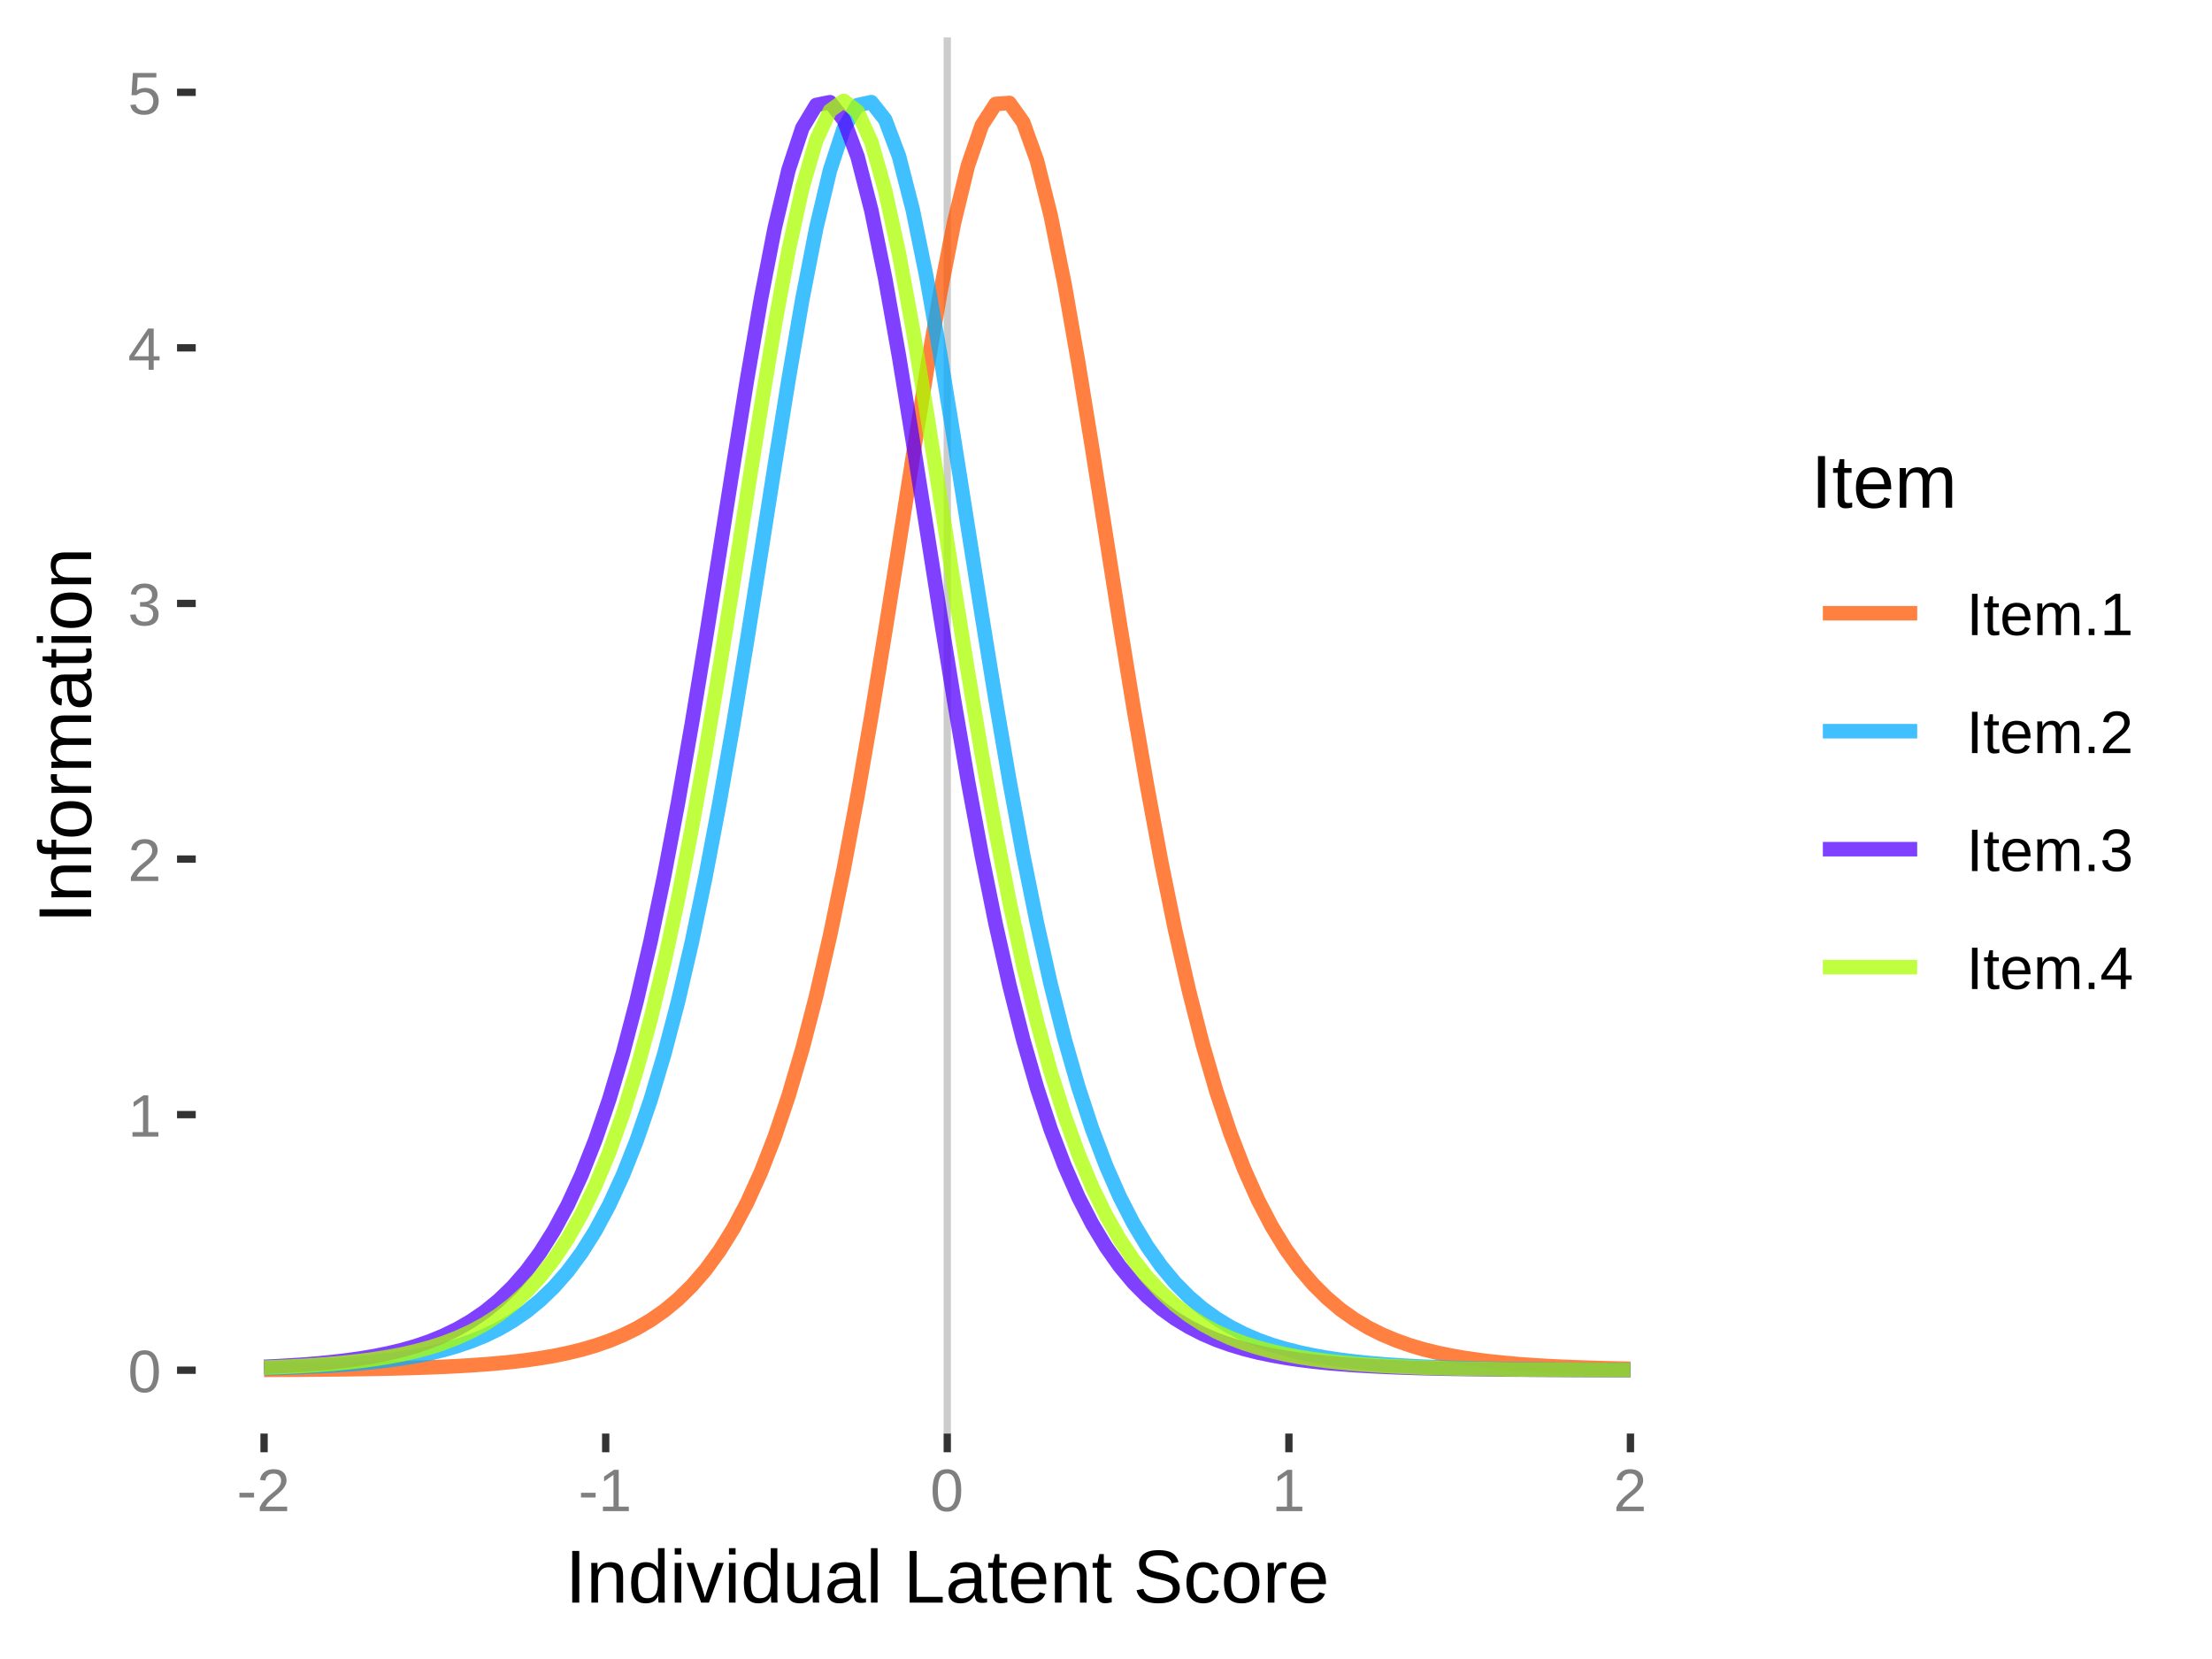
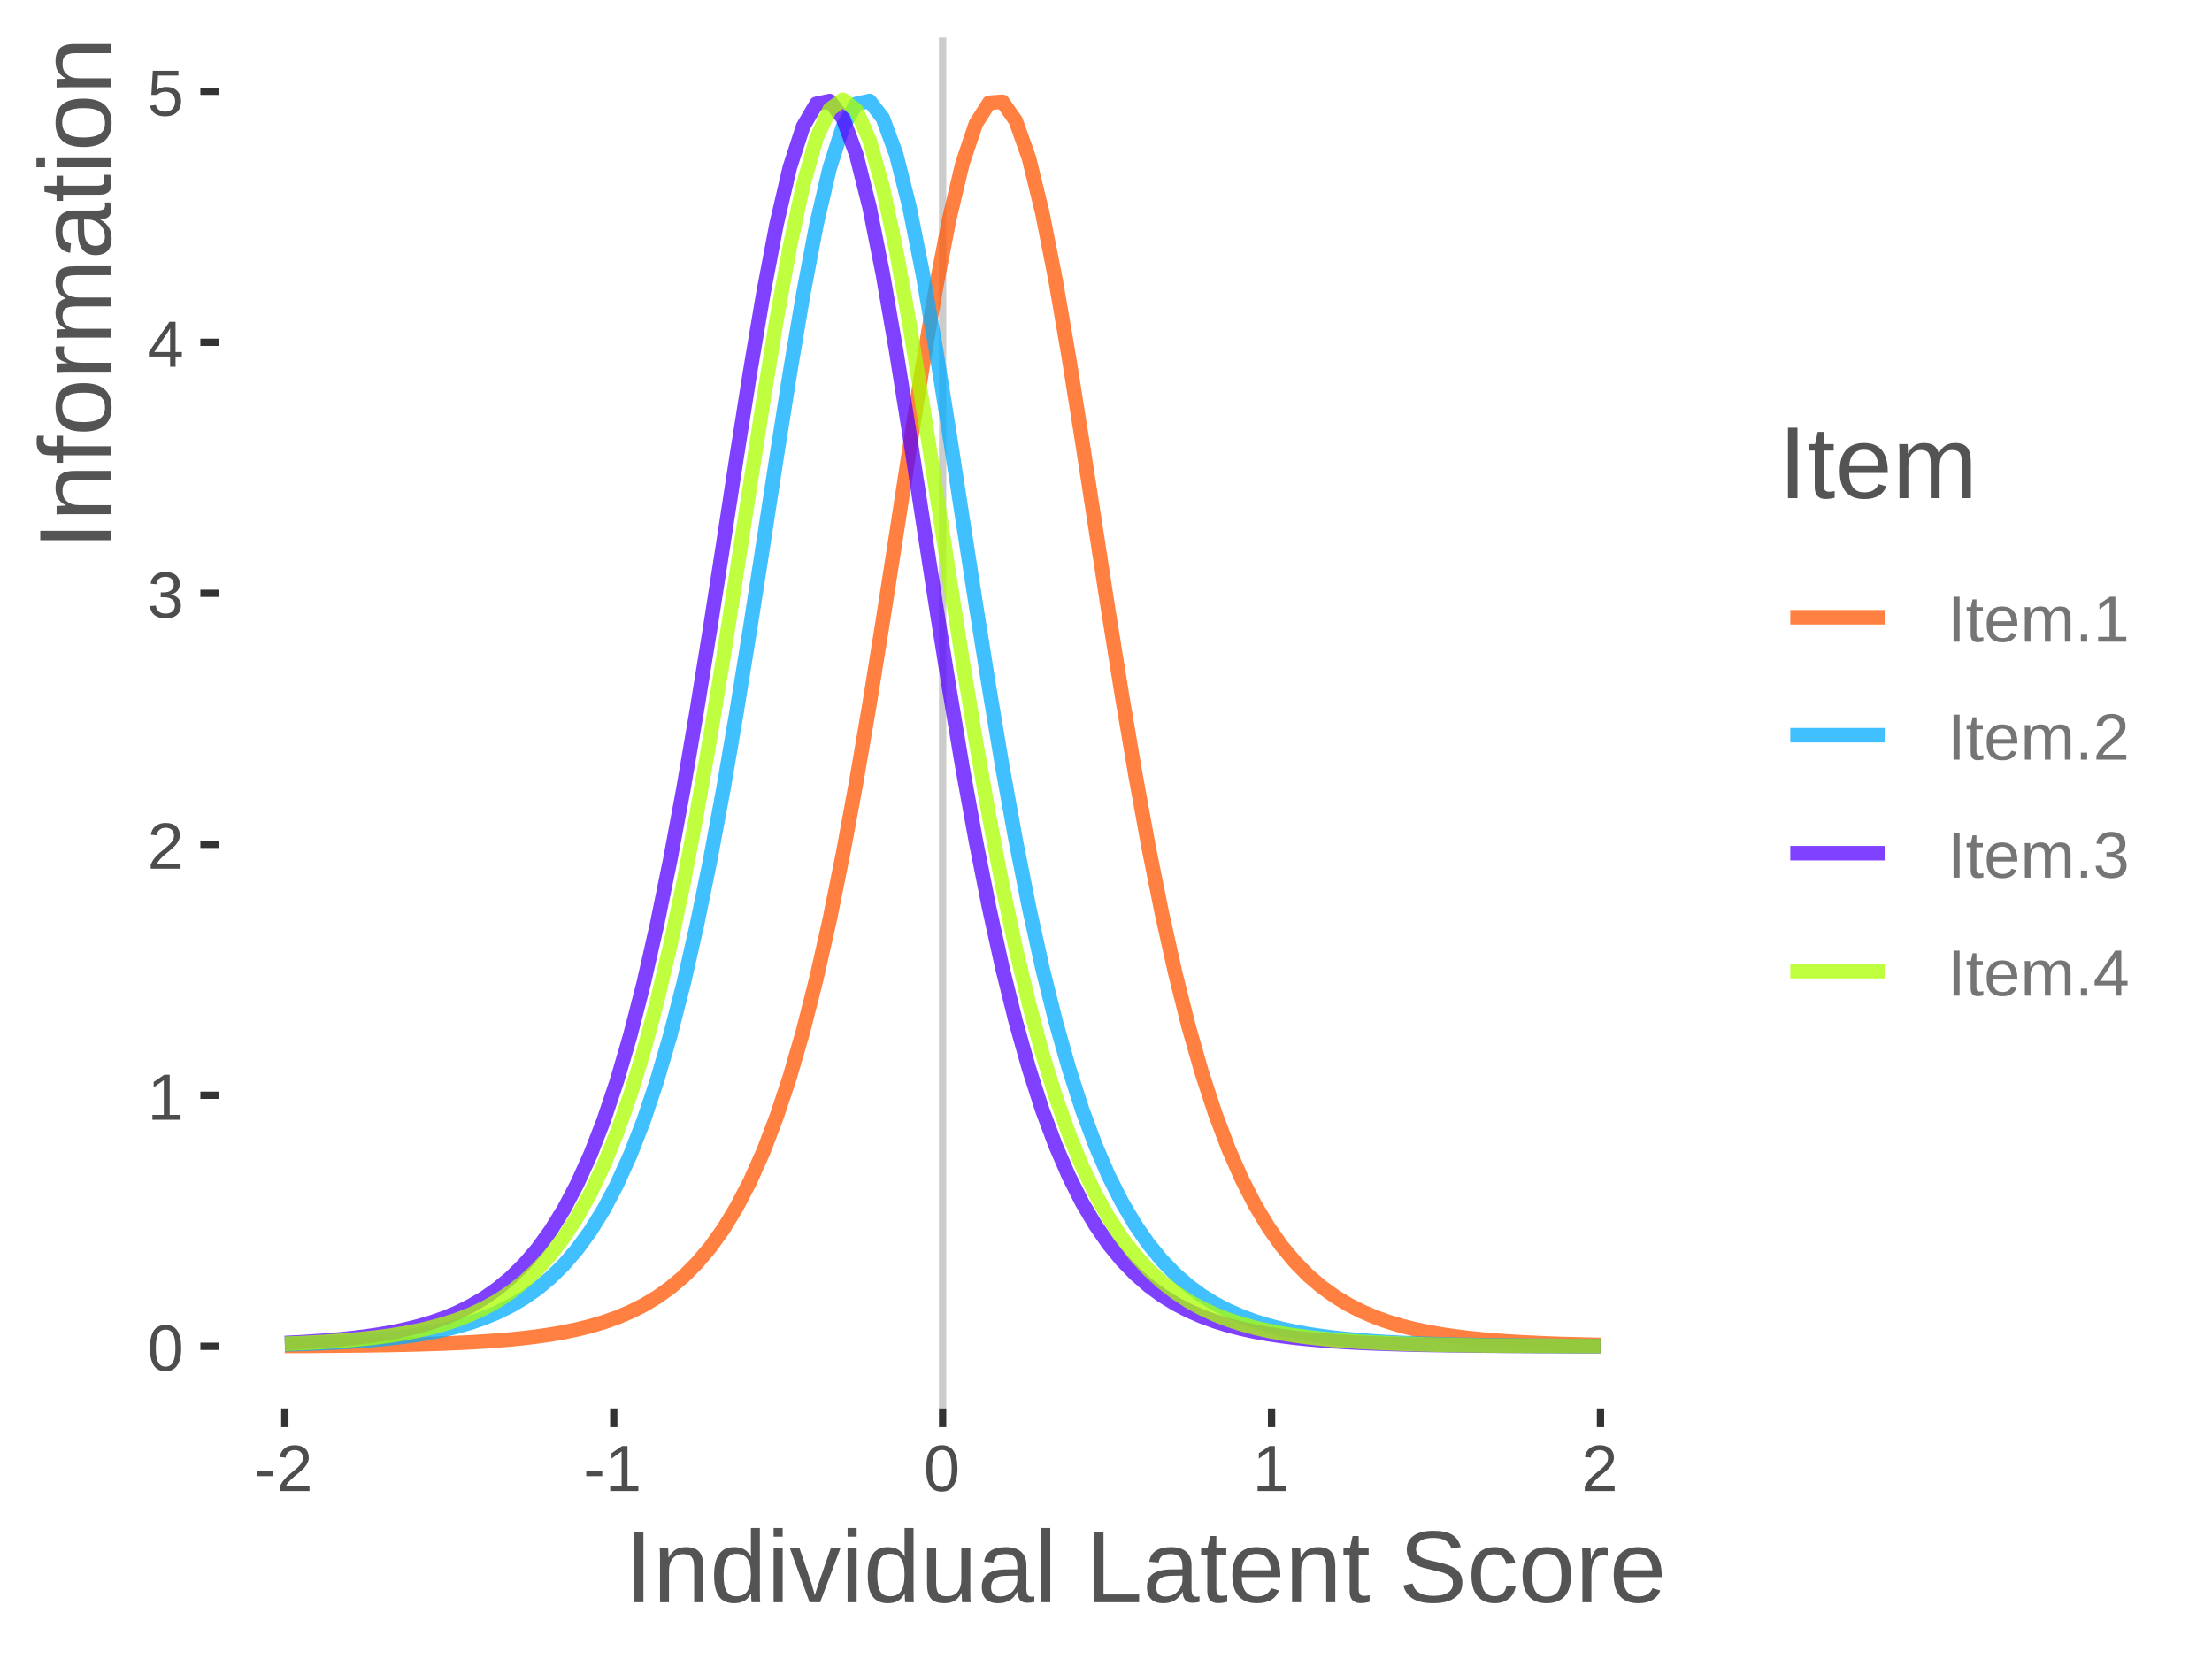
<svg xmlns="http://www.w3.org/2000/svg" viewBox="0 0 324.00 243.00">
  <defs>
    <style type="text/css">
    line, polyline, path, rect, circle {
      fill: none;
      stroke: #000000;
      stroke-linecap: round;
      stroke-linejoin: round;
      stroke-miterlimit: 10.00;
    }
  </style>
  </defs>
  <rect width="100%" height="100%" style="stroke: none; fill: none;" />
  <rect x="0.00" y="0.00" width="324.00" height="243.00" style="stroke-width: 1.07; stroke: none;" />
  <defs>
-     <clipPath id="cpMjguNjcxMXwyNDguODMyfDIwOS45NzZ8NS40Nzk0NQ==">
-       <rect x="28.67" y="5.48" width="220.16" height="204.50" />
+     <clipPath id="cpMzIuMDg2NnwyNDQuMDYxfDIwNi4zMDR8NS40Nzk0NQ==">
+       <rect x="32.09" y="5.48" width="211.97" height="200.82" />
    </clipPath>
  </defs>
-   <line x1="138.75" y1="209.98" x2="138.75" y2="5.48" style="stroke-width: 1.07; stroke: #000000; stroke-opacity: 0.20; stroke-linecap: butt;" clip-path="url(#cpMjguNjcxMXwyNDguODMyfDIwOS45NzZ8NS40Nzk0NQ==)" />
-   <polyline points="38.68,200.65 40.70,200.64 42.72,200.63 44.74,200.62 46.77,200.60 48.79,200.58 50.81,200.56 52.83,200.53 54.85,200.50 56.87,200.46 58.90,200.41 60.92,200.35 62.94,200.28 64.96,200.20 66.98,200.10 69.00,199.98 71.03,199.84 73.05,199.67 75.07,199.47 77.09,199.23 79.11,198.94 81.13,198.60 83.16,198.18 85.18,197.69 87.20,197.10 89.22,196.40 91.24,195.56 93.26,194.57 95.29,193.38 97.31,191.97 99.33,190.30 101.35,188.31 103.37,185.97 105.39,183.20 107.42,179.95 109.44,176.13 111.46,171.68 113.48,166.50 115.50,160.52 117.52,153.66 119.55,145.86 121.57,137.07 123.59,127.28 125.61,116.52 127.63,104.89 129.65,92.57 131.68,79.80 133.70,66.95 135.72,54.44 137.74,42.79 139.76,32.55 141.78,24.24 143.81,18.35 145.83,15.23 147.85,15.08 149.87,17.91 151.89,23.54 153.91,31.62 155.94,41.70 157.96,53.23 159.98,65.68 162.00,78.52 164.02,91.31 166.04,103.69 168.07,115.40 170.09,126.25 172.11,136.14 174.13,145.03 176.15,152.93 178.17,159.88 180.20,165.94 182.22,171.19 184.24,175.72 186.26,179.59 188.28,182.90 190.30,185.71 192.33,188.10 194.35,190.11 196.37,191.82 198.39,193.25 200.41,194.46 202.43,195.47 204.46,196.32 206.48,197.04 208.50,197.64 210.52,198.14 212.54,198.56 214.56,198.91 216.59,199.20 218.61,199.45 220.63,199.65 222.65,199.83 224.67,199.97 226.69,200.09 228.72,200.19 230.74,200.27 232.76,200.34 234.78,200.40 236.80,200.45 238.82,200.49 " style="stroke-width: 2.13; stroke: #FF5500; stroke-opacity: 0.75; stroke-linecap: butt;" clip-path="url(#cpMjguNjcxMXwyNDguODMyfDIwOS45NzZ8NS40Nzk0NQ==)" />
-   <polyline points="38.68,200.41 40.70,200.36 42.72,200.29 44.74,200.21 46.77,200.11 48.79,200.00 50.81,199.86 52.83,199.69 54.85,199.49 56.87,199.25 58.90,198.97 60.92,198.63 62.94,198.23 64.96,197.74 66.98,197.16 69.00,196.47 71.03,195.65 73.05,194.67 75.07,193.50 77.09,192.12 79.11,190.47 81.13,188.52 83.16,186.21 85.18,183.49 87.20,180.28 89.22,176.52 91.24,172.13 93.26,167.03 95.29,161.13 97.31,154.36 99.33,146.65 101.35,137.95 103.37,128.25 105.39,117.58 107.42,106.03 109.44,93.77 111.46,81.03 113.48,68.17 115.50,55.61 117.52,43.85 119.55,33.45 121.57,24.94 123.59,18.80 125.61,15.40 127.63,14.96 129.65,17.51 131.68,22.89 133.70,30.76 135.72,40.67 137.74,52.09 139.76,64.46 141.78,77.29 143.81,90.10 145.83,102.54 147.85,114.32 149.87,125.25 151.89,135.24 153.91,144.22 155.94,152.22 157.96,159.26 159.98,165.40 162.00,170.73 164.02,175.32 166.04,179.25 168.07,182.61 170.09,185.46 172.11,187.89 174.13,189.94 176.15,191.67 178.17,193.12 180.20,194.35 182.22,195.38 184.24,196.25 186.26,196.98 188.28,197.58 190.30,198.09 192.33,198.52 194.35,198.88 196.37,199.18 198.39,199.43 200.41,199.64 202.43,199.81 204.46,199.96 206.48,200.08 208.50,200.18 210.52,200.27 212.54,200.34 214.56,200.40 216.59,200.45 218.61,200.49 220.63,200.52 222.65,200.55 224.67,200.58 226.69,200.60 228.72,200.61 230.74,200.63 232.76,200.64 234.78,200.65 236.80,200.66 238.82,200.67 " style="stroke-width: 2.13; stroke: #00AAFF; stroke-opacity: 0.75; stroke-linecap: butt;" clip-path="url(#cpMjguNjcxMXwyNDguODMyfDIwOS45NzZ8NS40Nzk0NQ==)" />
-   <polyline points="38.68,200.21 40.70,200.11 42.72,199.99 44.74,199.86 46.77,199.69 48.79,199.49 50.81,199.25 52.83,198.97 54.85,198.63 56.87,198.22 58.90,197.74 60.92,197.16 62.94,196.47 64.96,195.64 66.98,194.66 69.00,193.49 71.03,192.10 73.05,190.45 75.07,188.50 77.09,186.19 79.11,183.46 81.13,180.25 83.16,176.49 85.18,172.09 87.20,166.98 89.22,161.08 91.24,154.30 93.26,146.58 95.29,137.87 97.31,128.17 99.33,117.49 101.35,105.93 103.37,93.66 105.39,80.92 107.42,68.06 109.44,55.50 111.46,43.76 113.48,33.37 115.50,24.87 117.52,18.75 119.55,15.38 121.57,14.97 123.59,17.55 125.61,22.95 127.63,30.83 129.65,40.76 131.68,52.19 133.70,64.57 135.72,77.40 137.74,90.21 139.76,102.64 141.78,114.41 143.81,125.34 145.83,135.32 147.85,144.30 149.87,152.28 151.89,159.31 153.91,165.45 155.94,170.77 157.96,175.35 159.98,179.28 162.00,182.63 164.02,185.49 166.04,187.91 168.07,189.95 170.09,191.68 172.11,193.14 174.13,194.36 176.15,195.39 178.17,196.26 180.20,196.98 182.22,197.59 184.24,198.10 186.26,198.52 188.28,198.88 190.30,199.18 192.33,199.43 194.35,199.64 196.37,199.81 198.39,199.96 200.41,200.08 202.43,200.18 204.46,200.27 206.48,200.34 208.50,200.40 210.52,200.45 212.54,200.49 214.56,200.52 216.59,200.55 218.61,200.58 220.63,200.60 222.65,200.61 224.67,200.63 226.69,200.64 228.72,200.65 230.74,200.66 232.76,200.67 234.78,200.67 236.80,200.68 238.82,200.68 " style="stroke-width: 2.13; stroke: #5500FF; stroke-opacity: 0.75; stroke-linecap: butt;" clip-path="url(#cpMjguNjcxMXwyNDguODMyfDIwOS45NzZ8NS40Nzk0NQ==)" />
-   <polyline points="38.68,200.31 40.70,200.24 42.72,200.15 44.74,200.04 46.77,199.91 48.79,199.75 50.81,199.56 52.83,199.34 54.85,199.07 56.87,198.75 58.90,198.37 60.92,197.91 62.94,197.37 64.96,196.72 66.98,195.94 69.00,195.02 71.03,193.92 73.05,192.61 75.07,191.05 77.09,189.21 79.11,187.02 81.13,184.45 83.16,181.41 85.18,177.84 87.20,173.67 89.22,168.82 91.24,163.19 93.26,156.72 95.29,149.33 97.31,140.97 99.33,131.60 101.35,121.25 103.37,109.98 105.39,97.93 107.42,85.31 109.44,72.45 111.46,59.74 113.48,47.65 115.50,36.74 117.52,27.54 119.55,20.56 121.57,16.21 123.59,14.77 125.61,16.34 127.63,20.80 129.65,27.88 131.68,37.16 133.70,48.14 135.72,60.26 137.74,72.99 139.76,85.85 141.78,98.44 143.81,110.47 145.83,121.70 147.85,132.01 149.87,141.34 151.89,149.66 153.91,157.01 155.94,163.44 157.96,169.03 159.98,173.86 162.00,178.00 164.02,181.55 166.04,184.56 168.07,187.12 170.09,189.29 172.11,191.12 174.13,192.67 176.15,193.97 178.17,195.06 180.20,195.98 182.22,196.75 184.24,197.39 186.26,197.93 188.28,198.39 190.30,198.77 192.33,199.08 194.35,199.35 196.37,199.57 198.39,199.76 200.41,199.91 202.43,200.04 204.46,200.15 206.48,200.24 208.50,200.32 210.52,200.38 212.54,200.43 214.56,200.48 216.59,200.51 218.61,200.54 220.63,200.57 222.65,200.59 224.67,200.61 226.69,200.62 228.72,200.64 230.74,200.65 232.76,200.66 234.78,200.66 236.80,200.67 238.82,200.67 " style="stroke-width: 2.13; stroke: #AAFF00; stroke-opacity: 0.75; stroke-linecap: butt;" clip-path="url(#cpMjguNjcxMXwyNDguODMyfDIwOS45NzZ8NS40Nzk0NQ==)" />
+   <line x1="138.07" y1="206.30" x2="138.07" y2="5.48" style="stroke-width: 1.07; stroke: #000000; stroke-opacity: 0.20; stroke-linecap: butt;" clip-path="url(#cpMzIuMDg2NnwyNDQuMDYxfDIwNi4zMDR8NS40Nzk0NQ==)" />
+   <polyline points="41.72,197.15 43.67,197.14 45.61,197.13 47.56,197.11 49.51,197.10 51.45,197.08 53.40,197.06 55.35,197.03 57.29,197.00 59.24,196.96 61.19,196.91 63.13,196.85 65.08,196.78 67.03,196.70 68.97,196.61 70.92,196.49 72.87,196.35 74.81,196.19 76.76,195.99 78.71,195.75 80.65,195.47 82.60,195.13 84.54,194.72 86.49,194.24 88.44,193.66 90.38,192.97 92.33,192.15 94.28,191.17 96.22,190.01 98.17,188.62 100.12,186.98 102.06,185.03 104.01,182.73 105.96,180.01 107.90,176.81 109.85,173.07 111.80,168.69 113.74,163.61 115.69,157.74 117.64,151.00 119.58,143.34 121.53,134.71 123.47,125.09 125.42,114.52 127.37,103.11 129.31,91.00 131.26,78.47 133.21,65.84 135.15,53.56 137.10,42.12 139.05,32.06 140.99,23.90 142.94,18.12 144.89,15.05 146.83,14.91 148.78,17.69 150.73,23.21 152.67,31.15 154.62,41.05 156.57,52.38 158.51,64.60 160.46,77.21 162.40,89.77 164.35,101.93 166.30,113.42 168.24,124.08 170.19,133.79 172.14,142.52 174.08,150.28 176.03,157.11 177.98,163.06 179.92,168.22 181.87,172.66 183.82,176.47 185.76,179.71 187.71,182.48 189.66,184.82 191.60,186.80 193.55,188.47 195.50,189.88 197.44,191.06 199.39,192.06 201.34,192.90 203.28,193.60 205.23,194.19 207.17,194.68 209.12,195.09 211.07,195.44 213.01,195.72 214.96,195.97 216.91,196.17 218.85,196.34 220.80,196.48 222.75,196.60 224.69,196.69 226.64,196.78 228.59,196.85 230.53,196.90 232.48,196.95 234.43,196.99 " style="stroke-width: 2.13; stroke: #FF5500; stroke-opacity: 0.75; stroke-linecap: butt;" clip-path="url(#cpMzIuMDg2NnwyNDQuMDYxfDIwNi4zMDR8NS40Nzk0NQ==)" />
+   <polyline points="41.72,196.91 43.67,196.86 45.61,196.79 47.56,196.71 49.51,196.62 51.45,196.50 53.40,196.37 55.35,196.20 57.29,196.01 59.24,195.78 61.19,195.50 63.13,195.16 65.08,194.76 67.03,194.29 68.97,193.72 70.92,193.04 72.87,192.24 74.81,191.27 76.76,190.13 78.71,188.77 80.65,187.15 82.60,185.23 84.54,182.96 86.49,180.29 88.44,177.14 90.38,173.45 92.33,169.14 94.28,164.13 96.22,158.33 98.17,151.68 100.12,144.11 102.06,135.57 104.01,126.05 105.96,115.57 107.90,104.23 109.85,92.18 111.80,79.67 113.74,67.04 115.69,54.71 117.64,43.16 119.58,32.95 121.53,24.59 123.47,18.56 125.42,15.22 127.37,14.79 129.31,17.30 131.26,22.58 133.21,30.30 135.15,40.04 137.10,51.25 139.05,63.41 140.99,76.00 142.94,88.58 144.89,100.79 146.83,112.36 148.78,123.10 150.73,132.91 152.67,141.73 154.62,149.58 156.57,156.49 158.51,162.53 160.46,167.76 162.40,172.27 164.35,176.13 166.30,179.43 168.24,182.23 170.19,184.61 172.14,186.62 174.08,188.32 176.03,189.76 177.98,190.96 179.92,191.97 181.87,192.82 183.82,193.54 185.76,194.13 187.71,194.64 189.66,195.05 191.60,195.41 193.55,195.70 195.50,195.95 197.44,196.15 199.39,196.32 201.34,196.47 203.28,196.59 205.23,196.69 207.17,196.77 209.12,196.84 211.07,196.90 213.01,196.95 214.96,196.99 216.91,197.02 218.85,197.05 220.80,197.07 222.75,197.09 224.69,197.11 226.64,197.12 228.59,197.14 230.53,197.15 232.48,197.15 234.43,197.16 " style="stroke-width: 2.13; stroke: #00AAFF; stroke-opacity: 0.75; stroke-linecap: butt;" clip-path="url(#cpMzIuMDg2NnwyNDQuMDYxfDIwNi4zMDR8NS40Nzk0NQ==)" />
+   <polyline points="41.72,196.71 43.67,196.62 45.61,196.50 47.56,196.37 49.51,196.20 51.45,196.01 53.40,195.77 55.35,195.49 57.29,195.16 59.24,194.76 61.19,194.28 63.13,193.72 65.08,193.04 67.03,192.23 68.97,191.26 70.92,190.12 72.87,188.75 74.81,187.13 76.76,185.21 78.71,182.94 80.65,180.26 82.60,177.11 84.54,173.42 86.49,169.10 88.44,164.08 90.38,158.28 92.33,151.62 94.28,144.04 96.22,135.50 98.17,125.96 100.12,115.48 102.06,104.13 104.01,92.08 105.96,79.57 107.90,66.93 109.85,54.60 111.80,43.07 113.74,32.87 115.69,24.52 117.64,18.52 119.58,15.21 121.53,14.80 123.47,17.33 125.42,22.63 127.37,30.38 129.31,40.12 131.26,51.35 133.21,63.51 135.15,76.11 137.10,88.69 139.05,100.89 140.99,112.46 142.94,123.19 144.89,132.99 146.83,141.80 148.78,149.65 150.73,156.55 152.67,162.58 154.62,167.80 156.57,172.30 158.51,176.16 160.46,179.45 162.40,182.25 164.35,184.63 166.30,186.64 168.24,188.34 170.19,189.77 172.14,190.97 174.08,191.98 176.03,192.83 177.98,193.54 179.92,194.14 181.87,194.64 183.82,195.06 185.76,195.41 187.71,195.70 189.66,195.95 191.60,196.15 193.55,196.32 195.50,196.47 197.44,196.59 199.39,196.69 201.34,196.77 203.28,196.84 205.23,196.90 207.17,196.95 209.12,196.99 211.07,197.02 213.01,197.05 214.96,197.07 216.91,197.09 218.85,197.11 220.80,197.13 222.75,197.14 224.69,197.15 226.64,197.15 228.59,197.16 230.53,197.17 232.48,197.17 234.43,197.18 " style="stroke-width: 2.13; stroke: #5500FF; stroke-opacity: 0.75; stroke-linecap: butt;" clip-path="url(#cpMzIuMDg2NnwyNDQuMDYxfDIwNi4zMDR8NS40Nzk0NQ==)" />
+   <polyline points="41.72,196.82 43.67,196.74 45.61,196.65 47.56,196.54 49.51,196.41 51.45,196.26 53.40,196.08 55.35,195.86 57.29,195.60 59.24,195.28 61.19,194.91 63.13,194.46 65.08,193.92 67.03,193.28 68.97,192.52 70.92,191.61 72.87,190.53 74.81,189.25 76.76,187.72 78.71,185.91 80.65,183.76 82.60,181.23 84.54,178.25 86.49,174.75 88.44,170.65 90.38,165.88 92.33,160.36 94.28,154.00 96.22,146.75 98.17,138.53 100.12,129.34 102.06,119.17 104.01,108.10 105.96,96.27 107.90,83.88 109.85,71.25 111.80,58.76 113.74,46.90 115.69,36.18 117.64,27.14 119.58,20.28 121.53,16.02 123.47,14.61 125.42,16.14 127.37,20.52 129.31,27.48 131.26,36.59 133.21,47.37 135.15,59.27 137.10,71.77 139.05,84.41 140.99,96.78 142.94,108.58 144.89,119.62 146.83,129.74 148.78,138.90 150.73,147.07 152.67,154.29 154.62,160.61 156.57,166.10 158.51,170.84 160.46,174.91 162.40,178.38 164.35,181.35 166.30,183.86 168.24,185.99 170.19,187.79 172.14,189.30 174.08,190.58 176.03,191.65 177.98,192.56 179.92,193.31 181.87,193.95 183.82,194.48 185.76,194.92 187.71,195.30 189.66,195.61 191.60,195.87 193.55,196.09 195.50,196.27 197.44,196.42 199.39,196.55 201.34,196.65 203.28,196.74 205.23,196.82 207.17,196.88 209.12,196.93 211.07,196.98 213.01,197.01 214.96,197.04 216.91,197.07 218.85,197.09 220.80,197.11 222.75,197.12 224.69,197.13 226.64,197.14 228.59,197.15 230.53,197.16 232.48,197.16 234.43,197.17 " style="stroke-width: 2.13; stroke: #AAFF00; stroke-opacity: 0.75; stroke-linecap: butt;" clip-path="url(#cpMzIuMDg2NnwyNDQuMDYxfDIwNi4zMDR8NS40Nzk0NQ==)" />
  <defs>
    <clipPath id="cpMHwzMjR8MjQzfDA=">
      <rect x="0.00" y="0.00" width="324.00" height="243.00" />
    </clipPath>
  </defs>
  <g clip-path="url(#cpMHwzMjR8MjQzfDA=)">
-     <text x="18.73" y="203.92" style="font-size: 8.80px; fill: #7F7F7F; font-family: Arial;" textLength="5.01px" lengthAdjust="spacingAndGlyphs">0</text>
+     <text x="21.59" y="200.77" style="font-size: 9.60px; fill: #4D4D4D; font-family: Arial;" textLength="5.56px" lengthAdjust="spacingAndGlyphs">0</text>
  </g>
  <g clip-path="url(#cpMHwzMjR8MjQzfDA=)">
-     <text x="18.73" y="166.48" style="font-size: 8.80px; fill: #7F7F7F; font-family: Arial;" textLength="5.01px" lengthAdjust="spacingAndGlyphs">1</text>
+     <text x="21.59" y="164.01" style="font-size: 9.60px; fill: #4D4D4D; font-family: Arial;" textLength="5.56px" lengthAdjust="spacingAndGlyphs">1</text>
  </g>
  <g clip-path="url(#cpMHwzMjR8MjQzfDA=)">
-     <text x="18.73" y="129.05" style="font-size: 8.80px; fill: #7F7F7F; font-family: Arial;" textLength="5.01px" lengthAdjust="spacingAndGlyphs">2</text>
+     <text x="21.59" y="127.24" style="font-size: 9.60px; fill: #4D4D4D; font-family: Arial;" textLength="5.56px" lengthAdjust="spacingAndGlyphs">2</text>
  </g>
  <g clip-path="url(#cpMHwzMjR8MjQzfDA=)">
-     <text x="18.73" y="91.61" style="font-size: 8.80px; fill: #7F7F7F; font-family: Arial;" textLength="5.01px" lengthAdjust="spacingAndGlyphs">3</text>
+     <text x="21.59" y="90.48" style="font-size: 9.60px; fill: #4D4D4D; font-family: Arial;" textLength="5.56px" lengthAdjust="spacingAndGlyphs">3</text>
  </g>
  <g clip-path="url(#cpMHwzMjR8MjQzfDA=)">
-     <text x="18.73" y="54.17" style="font-size: 8.80px; fill: #7F7F7F; font-family: Arial;" textLength="5.01px" lengthAdjust="spacingAndGlyphs">4</text>
+     <text x="21.59" y="53.72" style="font-size: 9.60px; fill: #4D4D4D; font-family: Arial;" textLength="5.56px" lengthAdjust="spacingAndGlyphs">4</text>
  </g>
  <g clip-path="url(#cpMHwzMjR8MjQzfDA=)">
-     <text x="18.73" y="16.74" style="font-size: 8.80px; fill: #7F7F7F; font-family: Arial;" textLength="5.01px" lengthAdjust="spacingAndGlyphs">5</text>
+     <text x="21.59" y="16.95" style="font-size: 9.60px; fill: #4D4D4D; font-family: Arial;" textLength="5.56px" lengthAdjust="spacingAndGlyphs">5</text>
  </g>
-   <polyline points="25.93,200.70 28.67,200.70 " style="stroke-width: 1.07; stroke: #333333; stroke-linecap: butt;" clip-path="url(#cpMHwzMjR8MjQzfDA=)" />
-   <polyline points="25.93,163.26 28.67,163.26 " style="stroke-width: 1.07; stroke: #333333; stroke-linecap: butt;" clip-path="url(#cpMHwzMjR8MjQzfDA=)" />
-   <polyline points="25.93,125.83 28.67,125.83 " style="stroke-width: 1.07; stroke: #333333; stroke-linecap: butt;" clip-path="url(#cpMHwzMjR8MjQzfDA=)" />
-   <polyline points="25.93,88.39 28.67,88.39 " style="stroke-width: 1.07; stroke: #333333; stroke-linecap: butt;" clip-path="url(#cpMHwzMjR8MjQzfDA=)" />
-   <polyline points="25.93,50.95 28.67,50.95 " style="stroke-width: 1.07; stroke: #333333; stroke-linecap: butt;" clip-path="url(#cpMHwzMjR8MjQzfDA=)" />
-   <polyline points="25.93,13.52 28.67,13.52 " style="stroke-width: 1.07; stroke: #333333; stroke-linecap: butt;" clip-path="url(#cpMHwzMjR8MjQzfDA=)" />
-   <polyline points="38.68,212.72 38.68,209.98 " style="stroke-width: 1.07; stroke: #333333; stroke-linecap: butt;" clip-path="url(#cpMHwzMjR8MjQzfDA=)" />
-   <polyline points="88.72,212.72 88.72,209.98 " style="stroke-width: 1.07; stroke: #333333; stroke-linecap: butt;" clip-path="url(#cpMHwzMjR8MjQzfDA=)" />
-   <polyline points="138.75,212.72 138.75,209.98 " style="stroke-width: 1.07; stroke: #333333; stroke-linecap: butt;" clip-path="url(#cpMHwzMjR8MjQzfDA=)" />
-   <polyline points="188.79,212.72 188.79,209.98 " style="stroke-width: 1.07; stroke: #333333; stroke-linecap: butt;" clip-path="url(#cpMHwzMjR8MjQzfDA=)" />
-   <polyline points="238.82,212.72 238.82,209.98 " style="stroke-width: 1.07; stroke: #333333; stroke-linecap: butt;" clip-path="url(#cpMHwzMjR8MjQzfDA=)" />
+   <polyline points="29.35,197.20 32.09,197.20 " style="stroke-width: 1.07; stroke: #333333; stroke-linecap: butt;" clip-path="url(#cpMHwzMjR8MjQzfDA=)" />
+   <polyline points="29.35,160.43 32.09,160.43 " style="stroke-width: 1.07; stroke: #333333; stroke-linecap: butt;" clip-path="url(#cpMHwzMjR8MjQzfDA=)" />
+   <polyline points="29.35,123.67 32.09,123.67 " style="stroke-width: 1.07; stroke: #333333; stroke-linecap: butt;" clip-path="url(#cpMHwzMjR8MjQzfDA=)" />
+   <polyline points="29.35,86.90 32.09,86.90 " style="stroke-width: 1.07; stroke: #333333; stroke-linecap: butt;" clip-path="url(#cpMHwzMjR8MjQzfDA=)" />
+   <polyline points="29.35,50.14 32.09,50.14 " style="stroke-width: 1.07; stroke: #333333; stroke-linecap: butt;" clip-path="url(#cpMHwzMjR8MjQzfDA=)" />
+   <polyline points="29.35,13.37 32.09,13.37 " style="stroke-width: 1.07; stroke: #333333; stroke-linecap: butt;" clip-path="url(#cpMHwzMjR8MjQzfDA=)" />
+   <polyline points="41.72,209.04 41.72,206.30 " style="stroke-width: 1.07; stroke: #333333; stroke-linecap: butt;" clip-path="url(#cpMHwzMjR8MjQzfDA=)" />
+   <polyline points="89.90,209.04 89.90,206.30 " style="stroke-width: 1.07; stroke: #333333; stroke-linecap: butt;" clip-path="url(#cpMHwzMjR8MjQzfDA=)" />
+   <polyline points="138.07,209.04 138.07,206.30 " style="stroke-width: 1.07; stroke: #333333; stroke-linecap: butt;" clip-path="url(#cpMHwzMjR8MjQzfDA=)" />
+   <polyline points="186.25,209.04 186.25,206.30 " style="stroke-width: 1.07; stroke: #333333; stroke-linecap: butt;" clip-path="url(#cpMHwzMjR8MjQzfDA=)" />
+   <polyline points="234.43,209.04 234.43,206.30 " style="stroke-width: 1.07; stroke: #333333; stroke-linecap: butt;" clip-path="url(#cpMHwzMjR8MjQzfDA=)" />
  <g clip-path="url(#cpMHwzMjR8MjQzfDA=)">
-     <text x="34.68" y="221.34" style="font-size: 8.80px; fill: #7F7F7F; font-family: Arial;" textLength="8.00px" lengthAdjust="spacingAndGlyphs">-2</text>
+     <text x="37.28" y="218.39" style="font-size: 9.60px; fill: #4D4D4D; font-family: Arial;" textLength="8.89px" lengthAdjust="spacingAndGlyphs">-2</text>
  </g>
  <g clip-path="url(#cpMHwzMjR8MjQzfDA=)">
-     <text x="84.71" y="221.34" style="font-size: 8.80px; fill: #7F7F7F; font-family: Arial;" textLength="8.00px" lengthAdjust="spacingAndGlyphs">-1</text>
+     <text x="85.45" y="218.39" style="font-size: 9.60px; fill: #4D4D4D; font-family: Arial;" textLength="8.89px" lengthAdjust="spacingAndGlyphs">-1</text>
  </g>
  <g clip-path="url(#cpMHwzMjR8MjQzfDA=)">
-     <text x="136.25" y="221.34" style="font-size: 8.80px; fill: #7F7F7F; font-family: Arial;" textLength="5.01px" lengthAdjust="spacingAndGlyphs">0</text>
+     <text x="135.29" y="218.39" style="font-size: 9.60px; fill: #4D4D4D; font-family: Arial;" textLength="5.56px" lengthAdjust="spacingAndGlyphs">0</text>
  </g>
  <g clip-path="url(#cpMHwzMjR8MjQzfDA=)">
-     <text x="186.29" y="221.34" style="font-size: 8.80px; fill: #7F7F7F; font-family: Arial;" textLength="5.01px" lengthAdjust="spacingAndGlyphs">1</text>
+     <text x="183.47" y="218.39" style="font-size: 9.60px; fill: #4D4D4D; font-family: Arial;" textLength="5.56px" lengthAdjust="spacingAndGlyphs">1</text>
  </g>
  <g clip-path="url(#cpMHwzMjR8MjQzfDA=)">
-     <text x="236.32" y="221.34" style="font-size: 8.80px; fill: #7F7F7F; font-family: Arial;" textLength="5.01px" lengthAdjust="spacingAndGlyphs">2</text>
+     <text x="231.64" y="218.39" style="font-size: 9.60px; fill: #4D4D4D; font-family: Arial;" textLength="5.56px" lengthAdjust="spacingAndGlyphs">2</text>
  </g>
  <g clip-path="url(#cpMHwzMjR8MjQzfDA=)">
-     <text x="82.80" y="234.74" style="font-size: 11.00px; font-family: Arial;" textLength="111.91px" lengthAdjust="spacingAndGlyphs">Individual Latent Score</text>
+     <text x="91.46" y="234.69" style="font-size: 15.00px; fill: #545454; font-family: Arial;" textLength="152.60px" lengthAdjust="spacingAndGlyphs">Individual Latent Score</text>
  </g>
  <g clip-path="url(#cpMHwzMjR8MjQzfDA=)">
-     <text transform="translate(13.35,135.24) rotate(-90)" style="font-size: 11.00px; font-family: Arial;" textLength="55.03px" lengthAdjust="spacingAndGlyphs">Information</text>
+     <text transform="translate(16.21,80.52) rotate(-90)" style="font-size: 15.00px; fill: #545454; font-family: Arial;" textLength="75.04px" lengthAdjust="spacingAndGlyphs">Information</text>
  </g>
-   <rect x="259.79" y="59.68" width="58.73" height="96.10" style="stroke-width: 1.07; stroke: none;" clip-path="url(#cpMHwzMjR8MjQzfDA=)" />
+   <rect x="255.02" y="55.41" width="63.50" height="100.96" style="stroke-width: 1.07; stroke: none;" clip-path="url(#cpMHwzMjR8MjQzfDA=)" />
  <g clip-path="url(#cpMHwzMjR8MjQzfDA=)">
-     <text x="265.27" y="74.37" style="font-size: 11.00px; font-family: Arial;" textLength="21.39px" lengthAdjust="spacingAndGlyphs">Item</text>
+     <text x="260.50" y="72.96" style="font-size: 15.00px; fill: #545454; font-family: Arial;" textLength="29.17px" lengthAdjust="spacingAndGlyphs">Item</text>
  </g>
-   <rect x="265.27" y="81.18" width="17.28" height="17.28" style="stroke-width: 1.07; stroke: none;" clip-path="url(#cpMHwzMjR8MjQzfDA=)" />
-   <line x1="267.00" y1="89.82" x2="280.82" y2="89.82" style="stroke-width: 2.13; stroke: #FF5500; stroke-opacity: 0.75; stroke-linecap: butt;" clip-path="url(#cpMHwzMjR8MjQzfDA=)" />
-   <rect x="265.27" y="98.46" width="17.28" height="17.28" style="stroke-width: 1.07; stroke: none;" clip-path="url(#cpMHwzMjR8MjQzfDA=)" />
-   <line x1="267.00" y1="107.10" x2="280.82" y2="107.10" style="stroke-width: 2.13; stroke: #00AAFF; stroke-opacity: 0.75; stroke-linecap: butt;" clip-path="url(#cpMHwzMjR8MjQzfDA=)" />
-   <rect x="265.27" y="115.74" width="17.28" height="17.28" style="stroke-width: 1.07; stroke: none;" clip-path="url(#cpMHwzMjR8MjQzfDA=)" />
-   <line x1="267.00" y1="124.38" x2="280.82" y2="124.38" style="stroke-width: 2.13; stroke: #5500FF; stroke-opacity: 0.75; stroke-linecap: butt;" clip-path="url(#cpMHwzMjR8MjQzfDA=)" />
-   <rect x="265.27" y="133.02" width="17.28" height="17.28" style="stroke-width: 1.07; stroke: none;" clip-path="url(#cpMHwzMjR8MjQzfDA=)" />
-   <line x1="267.00" y1="141.66" x2="280.82" y2="141.66" style="stroke-width: 2.13; stroke: #AAFF00; stroke-opacity: 0.75; stroke-linecap: butt;" clip-path="url(#cpMHwzMjR8MjQzfDA=)" />
+   <rect x="260.50" y="81.77" width="17.28" height="17.28" style="stroke-width: 1.07; stroke: none;" clip-path="url(#cpMHwzMjR8MjQzfDA=)" />
+   <line x1="262.23" y1="90.41" x2="276.05" y2="90.41" style="stroke-width: 2.13; stroke: #FF5500; stroke-opacity: 0.75; stroke-linecap: butt;" clip-path="url(#cpMHwzMjR8MjQzfDA=)" />
+   <rect x="260.50" y="99.05" width="17.28" height="17.28" style="stroke-width: 1.07; stroke: none;" clip-path="url(#cpMHwzMjR8MjQzfDA=)" />
+   <line x1="262.23" y1="107.69" x2="276.05" y2="107.69" style="stroke-width: 2.13; stroke: #00AAFF; stroke-opacity: 0.75; stroke-linecap: butt;" clip-path="url(#cpMHwzMjR8MjQzfDA=)" />
+   <rect x="260.50" y="116.33" width="17.28" height="17.28" style="stroke-width: 1.07; stroke: none;" clip-path="url(#cpMHwzMjR8MjQzfDA=)" />
+   <line x1="262.23" y1="124.97" x2="276.05" y2="124.97" style="stroke-width: 2.13; stroke: #5500FF; stroke-opacity: 0.75; stroke-linecap: butt;" clip-path="url(#cpMHwzMjR8MjQzfDA=)" />
+   <rect x="260.50" y="133.61" width="17.28" height="17.28" style="stroke-width: 1.07; stroke: none;" clip-path="url(#cpMHwzMjR8MjQzfDA=)" />
+   <line x1="262.23" y1="142.25" x2="276.05" y2="142.25" style="stroke-width: 2.13; stroke: #AAFF00; stroke-opacity: 0.75; stroke-linecap: butt;" clip-path="url(#cpMHwzMjR8MjQzfDA=)" />
  <g clip-path="url(#cpMHwzMjR8MjQzfDA=)">
-     <text x="288.03" y="93.03" style="font-size: 8.80px; font-family: Arial;" textLength="25.01px" lengthAdjust="spacingAndGlyphs">Item.1</text>
+     <text x="285.25" y="93.99" style="font-size: 9.60px; fill: #757575; font-family: Arial;" textLength="27.79px" lengthAdjust="spacingAndGlyphs">Item.1</text>
  </g>
  <g clip-path="url(#cpMHwzMjR8MjQzfDA=)">
-     <text x="288.03" y="110.31" style="font-size: 8.80px; font-family: Arial;" textLength="25.01px" lengthAdjust="spacingAndGlyphs">Item.2</text>
+     <text x="285.25" y="111.27" style="font-size: 9.60px; fill: #757575; font-family: Arial;" textLength="27.79px" lengthAdjust="spacingAndGlyphs">Item.2</text>
  </g>
  <g clip-path="url(#cpMHwzMjR8MjQzfDA=)">
-     <text x="288.03" y="127.59" style="font-size: 8.80px; font-family: Arial;" textLength="25.01px" lengthAdjust="spacingAndGlyphs">Item.3</text>
+     <text x="285.25" y="128.55" style="font-size: 9.60px; fill: #757575; font-family: Arial;" textLength="27.79px" lengthAdjust="spacingAndGlyphs">Item.3</text>
  </g>
  <g clip-path="url(#cpMHwzMjR8MjQzfDA=)">
-     <text x="288.03" y="144.87" style="font-size: 8.80px; font-family: Arial;" textLength="25.01px" lengthAdjust="spacingAndGlyphs">Item.4</text>
+     <text x="285.25" y="145.83" style="font-size: 9.60px; fill: #757575; font-family: Arial;" textLength="27.79px" lengthAdjust="spacingAndGlyphs">Item.4</text>
  </g>
</svg>
